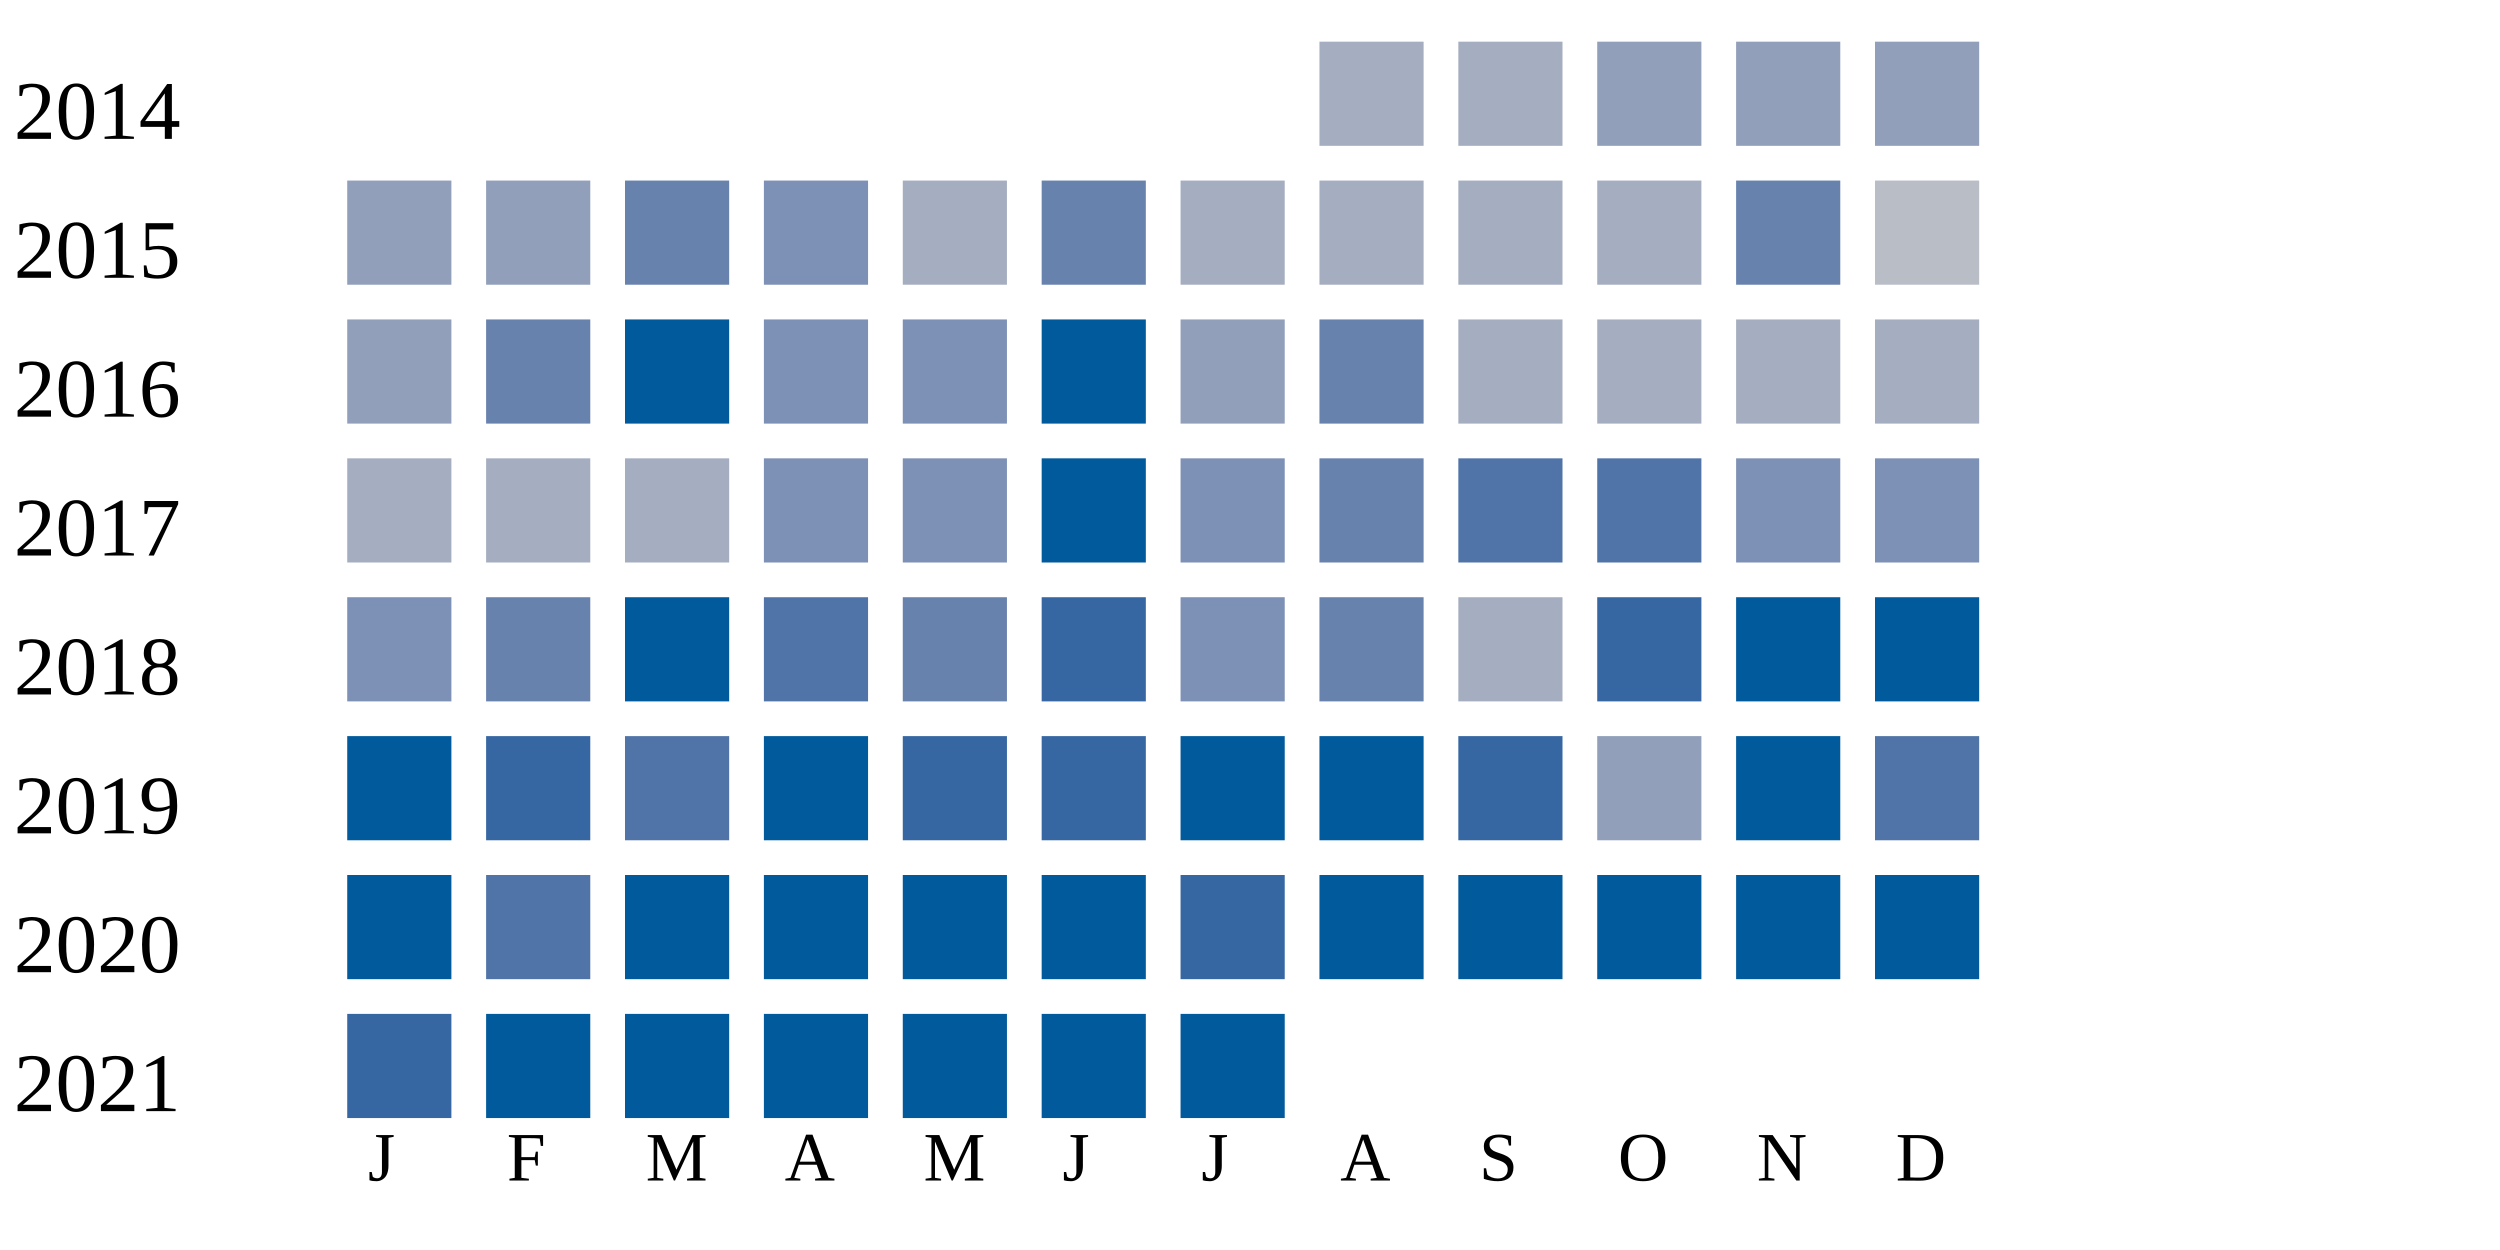
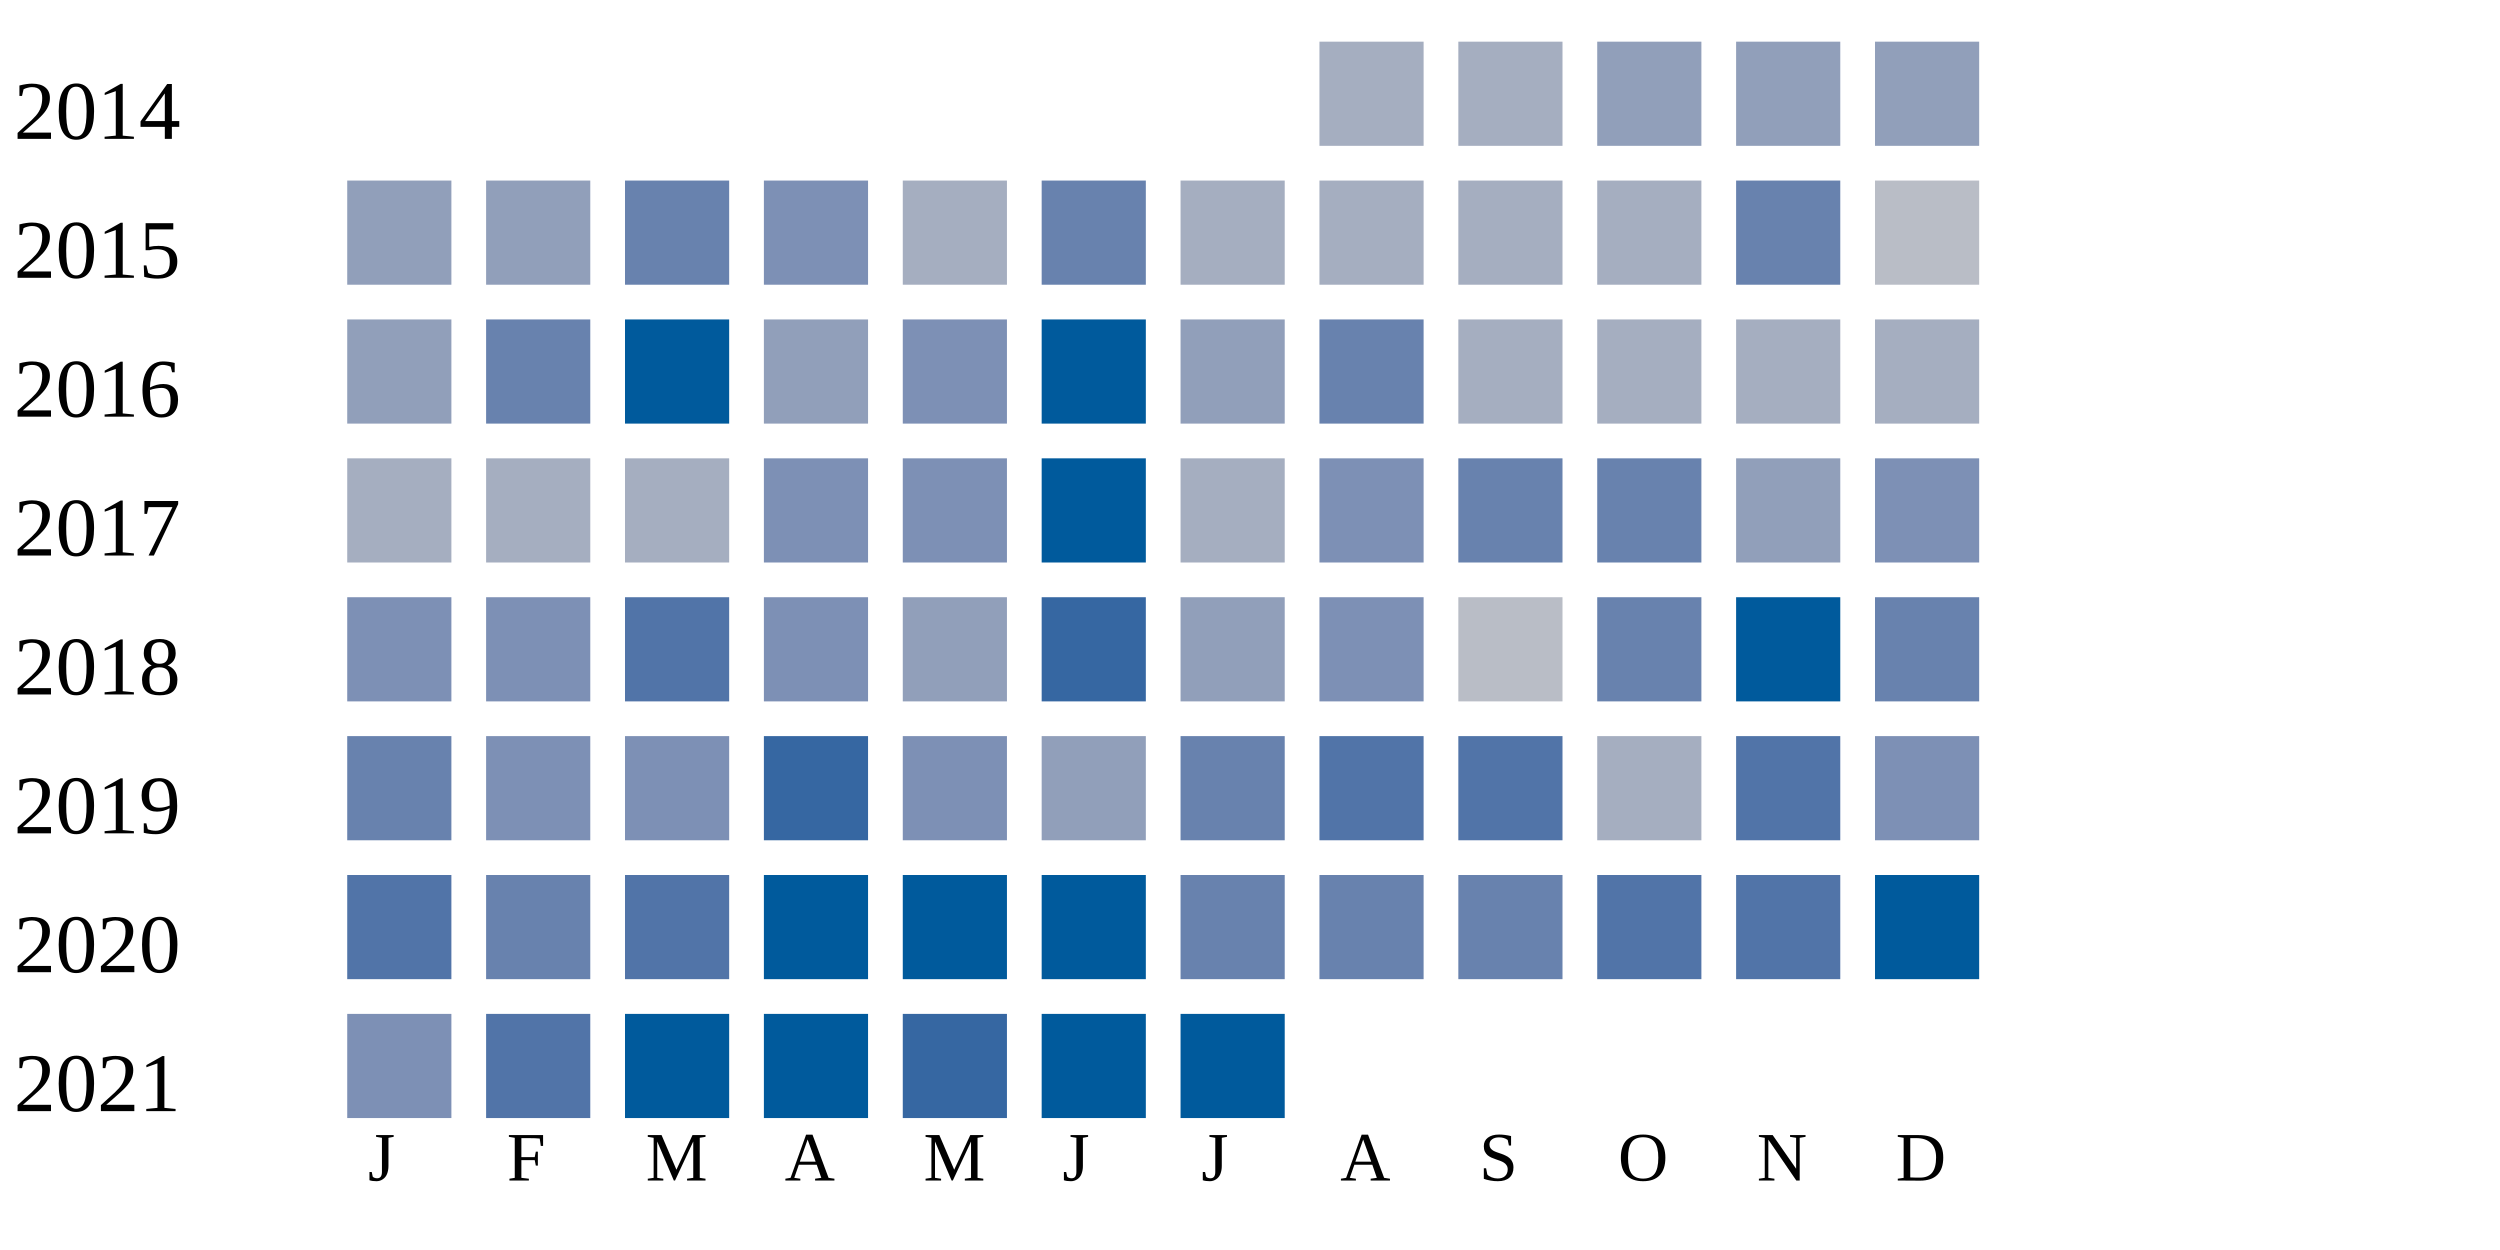
<svg xmlns="http://www.w3.org/2000/svg" width="360" height="180">
  <g transform="translate(0 0)">
    <text x="2" y="20">2014</text>
    <rect x="190" y="6" width="15" height="15" fill="#a5aec0" />
    <rect x="210" y="6" width="15" height="15" fill="#a5aec0" />
    <rect x="230" y="6" width="15" height="15" fill="#919fba" />
    <rect x="250" y="6" width="15" height="15" fill="#919fba" />
    <rect x="270" y="6" width="15" height="15" fill="#919fba" />
  </g>
  <g transform="translate(0 20)">
    <text x="2" y="20">2015</text>
    <rect x="50" y="6" width="15" height="15" fill="#919fba" />
    <rect x="70" y="6" width="15" height="15" fill="#919fba" />
    <rect x="90" y="6" width="15" height="15" fill="#6882ae" />
    <rect x="110" y="6" width="15" height="15" fill="#7d90b5" />
    <rect x="130" y="6" width="15" height="15" fill="#a5aec0" />
    <rect x="150" y="6" width="15" height="15" fill="#6882ae" />
    <rect x="170" y="6" width="15" height="15" fill="#a5aec0" />
    <rect x="190" y="6" width="15" height="15" fill="#a5aec0" />
    <rect x="210" y="6" width="15" height="15" fill="#a5aec0" />
    <rect x="230" y="6" width="15" height="15" fill="#a5aec0" />
    <rect x="250" y="6" width="15" height="15" fill="#6882ae" />
    <rect x="270" y="6" width="15" height="15" fill="#b9bdc6" />
  </g>
  <g transform="translate(0 40)">
    <text x="2" y="20">2016</text>
    <rect x="50" y="6" width="15" height="15" fill="#919fba" />
    <rect x="70" y="6" width="15" height="15" fill="#6882ae" />
    <rect x="90" y="6" width="15" height="15" fill="#005a9c" />
-     <rect x="110" y="6" width="15" height="15" fill="#7d90b5" />
+     <rect x="110" y="6" width="15" height="15" fill="#919fba" />
    <rect x="130" y="6" width="15" height="15" fill="#7d90b5" />
    <rect x="150" y="6" width="15" height="15" fill="#005a9c" />
    <rect x="170" y="6" width="15" height="15" fill="#919fba" />
    <rect x="190" y="6" width="15" height="15" fill="#6882ae" />
    <rect x="210" y="6" width="15" height="15" fill="#a5aec0" />
    <rect x="230" y="6" width="15" height="15" fill="#a5aec0" />
    <rect x="250" y="6" width="15" height="15" fill="#a5aec0" />
    <rect x="270" y="6" width="15" height="15" fill="#a5aec0" />
  </g>
  <g transform="translate(0 60)">
    <text x="2" y="20">2017</text>
    <rect x="50" y="6" width="15" height="15" fill="#a5aec0" />
    <rect x="70" y="6" width="15" height="15" fill="#a5aec0" />
    <rect x="90" y="6" width="15" height="15" fill="#a5aec0" />
    <rect x="110" y="6" width="15" height="15" fill="#7d90b5" />
    <rect x="130" y="6" width="15" height="15" fill="#7d90b5" />
    <rect x="150" y="6" width="15" height="15" fill="#005a9c" />
-     <rect x="170" y="6" width="15" height="15" fill="#7d90b5" />
-     <rect x="190" y="6" width="15" height="15" fill="#6882ae" />
-     <rect x="210" y="6" width="15" height="15" fill="#5174a8" />
-     <rect x="230" y="6" width="15" height="15" fill="#5174a8" />
-     <rect x="250" y="6" width="15" height="15" fill="#7d90b5" />
+     <rect x="170" y="6" width="15" height="15" fill="#a5aec0" />
+     <rect x="190" y="6" width="15" height="15" fill="#7d90b5" />
+     <rect x="210" y="6" width="15" height="15" fill="#6882ae" />
+     <rect x="230" y="6" width="15" height="15" fill="#6882ae" />
+     <rect x="250" y="6" width="15" height="15" fill="#919fba" />
    <rect x="270" y="6" width="15" height="15" fill="#7d90b5" />
  </g>
  <g transform="translate(0 80)">
    <text x="2" y="20">2018</text>
    <rect x="50" y="6" width="15" height="15" fill="#7d90b5" />
-     <rect x="70" y="6" width="15" height="15" fill="#6882ae" />
-     <rect x="90" y="6" width="15" height="15" fill="#005a9c" />
-     <rect x="110" y="6" width="15" height="15" fill="#5174a8" />
-     <rect x="130" y="6" width="15" height="15" fill="#6882ae" />
+     <rect x="70" y="6" width="15" height="15" fill="#7d90b5" />
+     <rect x="90" y="6" width="15" height="15" fill="#5174a8" />
+     <rect x="110" y="6" width="15" height="15" fill="#7d90b5" />
+     <rect x="130" y="6" width="15" height="15" fill="#919fba" />
    <rect x="150" y="6" width="15" height="15" fill="#3667a2" />
-     <rect x="170" y="6" width="15" height="15" fill="#7d90b5" />
-     <rect x="190" y="6" width="15" height="15" fill="#6882ae" />
-     <rect x="210" y="6" width="15" height="15" fill="#a5aec0" />
-     <rect x="230" y="6" width="15" height="15" fill="#3667a2" />
+     <rect x="170" y="6" width="15" height="15" fill="#919fba" />
+     <rect x="190" y="6" width="15" height="15" fill="#7d90b5" />
+     <rect x="210" y="6" width="15" height="15" fill="#b9bdc6" />
+     <rect x="230" y="6" width="15" height="15" fill="#6882ae" />
    <rect x="250" y="6" width="15" height="15" fill="#005a9c" />
-     <rect x="270" y="6" width="15" height="15" fill="#005a9c" />
+     <rect x="270" y="6" width="15" height="15" fill="#6882ae" />
  </g>
  <g transform="translate(0 100)">
    <text x="2" y="20">2019</text>
-     <rect x="50" y="6" width="15" height="15" fill="#005a9c" />
-     <rect x="70" y="6" width="15" height="15" fill="#3667a2" />
-     <rect x="90" y="6" width="15" height="15" fill="#5174a8" />
-     <rect x="110" y="6" width="15" height="15" fill="#005a9c" />
-     <rect x="130" y="6" width="15" height="15" fill="#3667a2" />
-     <rect x="150" y="6" width="15" height="15" fill="#3667a2" />
-     <rect x="170" y="6" width="15" height="15" fill="#005a9c" />
-     <rect x="190" y="6" width="15" height="15" fill="#005a9c" />
-     <rect x="210" y="6" width="15" height="15" fill="#3667a2" />
-     <rect x="230" y="6" width="15" height="15" fill="#919fba" />
-     <rect x="250" y="6" width="15" height="15" fill="#005a9c" />
-     <rect x="270" y="6" width="15" height="15" fill="#5174a8" />
+     <rect x="50" y="6" width="15" height="15" fill="#6882ae" />
+     <rect x="70" y="6" width="15" height="15" fill="#7d90b5" />
+     <rect x="90" y="6" width="15" height="15" fill="#7d90b5" />
+     <rect x="110" y="6" width="15" height="15" fill="#3667a2" />
+     <rect x="130" y="6" width="15" height="15" fill="#7d90b5" />
+     <rect x="150" y="6" width="15" height="15" fill="#919fba" />
+     <rect x="170" y="6" width="15" height="15" fill="#6882ae" />
+     <rect x="190" y="6" width="15" height="15" fill="#5174a8" />
+     <rect x="210" y="6" width="15" height="15" fill="#5174a8" />
+     <rect x="230" y="6" width="15" height="15" fill="#a5aec0" />
+     <rect x="250" y="6" width="15" height="15" fill="#5174a8" />
+     <rect x="270" y="6" width="15" height="15" fill="#7d90b5" />
  </g>
  <g transform="translate(0 120)">
    <text x="2" y="20">2020</text>
-     <rect x="50" y="6" width="15" height="15" fill="#005a9c" />
-     <rect x="70" y="6" width="15" height="15" fill="#5174a8" />
-     <rect x="90" y="6" width="15" height="15" fill="#005a9c" />
+     <rect x="50" y="6" width="15" height="15" fill="#5174a8" />
+     <rect x="70" y="6" width="15" height="15" fill="#6882ae" />
+     <rect x="90" y="6" width="15" height="15" fill="#5174a8" />
    <rect x="110" y="6" width="15" height="15" fill="#005a9c" />
    <rect x="130" y="6" width="15" height="15" fill="#005a9c" />
    <rect x="150" y="6" width="15" height="15" fill="#005a9c" />
-     <rect x="170" y="6" width="15" height="15" fill="#3667a2" />
-     <rect x="190" y="6" width="15" height="15" fill="#005a9c" />
-     <rect x="210" y="6" width="15" height="15" fill="#005a9c" />
-     <rect x="230" y="6" width="15" height="15" fill="#005a9c" />
-     <rect x="250" y="6" width="15" height="15" fill="#005a9c" />
+     <rect x="170" y="6" width="15" height="15" fill="#6882ae" />
+     <rect x="190" y="6" width="15" height="15" fill="#6882ae" />
+     <rect x="210" y="6" width="15" height="15" fill="#6882ae" />
+     <rect x="230" y="6" width="15" height="15" fill="#5174a8" />
+     <rect x="250" y="6" width="15" height="15" fill="#5174a8" />
    <rect x="270" y="6" width="15" height="15" fill="#005a9c" />
  </g>
  <g transform="translate(0 140)">
    <text x="2" y="20">2021</text>
-     <rect x="50" y="6" width="15" height="15" fill="#3667a2" />
-     <rect x="70" y="6" width="15" height="15" fill="#005a9c" />
+     <rect x="50" y="6" width="15" height="15" fill="#7d90b5" />
+     <rect x="70" y="6" width="15" height="15" fill="#5174a8" />
    <rect x="90" y="6" width="15" height="15" fill="#005a9c" />
    <rect x="110" y="6" width="15" height="15" fill="#005a9c" />
-     <rect x="130" y="6" width="15" height="15" fill="#005a9c" />
+     <rect x="130" y="6" width="15" height="15" fill="#3667a2" />
    <rect x="150" y="6" width="15" height="15" fill="#005a9c" />
    <rect x="170" y="6" width="15" height="15" fill="#005a9c" />
  </g>
  <text style="font-size: 10px; text-align: center" x="53" y="170">J</text>
  <text style="font-size: 10px; text-align: center" x="73" y="170">F</text>
  <text style="font-size: 10px; text-align: center" x="93" y="170">M</text>
  <text style="font-size: 10px; text-align: center" x="113" y="170">A</text>
  <text style="font-size: 10px; text-align: center" x="133" y="170">M</text>
  <text style="font-size: 10px; text-align: center" x="153" y="170">J</text>
  <text style="font-size: 10px; text-align: center" x="173" y="170">J</text>
  <text style="font-size: 10px; text-align: center" x="193" y="170">A</text>
  <text style="font-size: 10px; text-align: center" x="213" y="170">S</text>
  <text style="font-size: 10px; text-align: center" x="233" y="170">O</text>
  <text style="font-size: 10px; text-align: center" x="253" y="170">N</text>
  <text style="font-size: 10px; text-align: center" x="273" y="170">D</text>
  <text style="font-size: 10px;" x="155" y="189">Less</text>
  <rect fill="#b9bdc6" width="10" height="10" x="180" y="180" />
  <rect fill="#919fba" width="10" height="10" x="195" y="180" />
  <rect fill="#6882ae" width="10" height="10" x="210" y="180" />
  <rect fill="#005a9c" width="10" height="10" x="225" y="180" />
  <text x="240" y="189" style="font-size: 10px;">More</text>
</svg>
